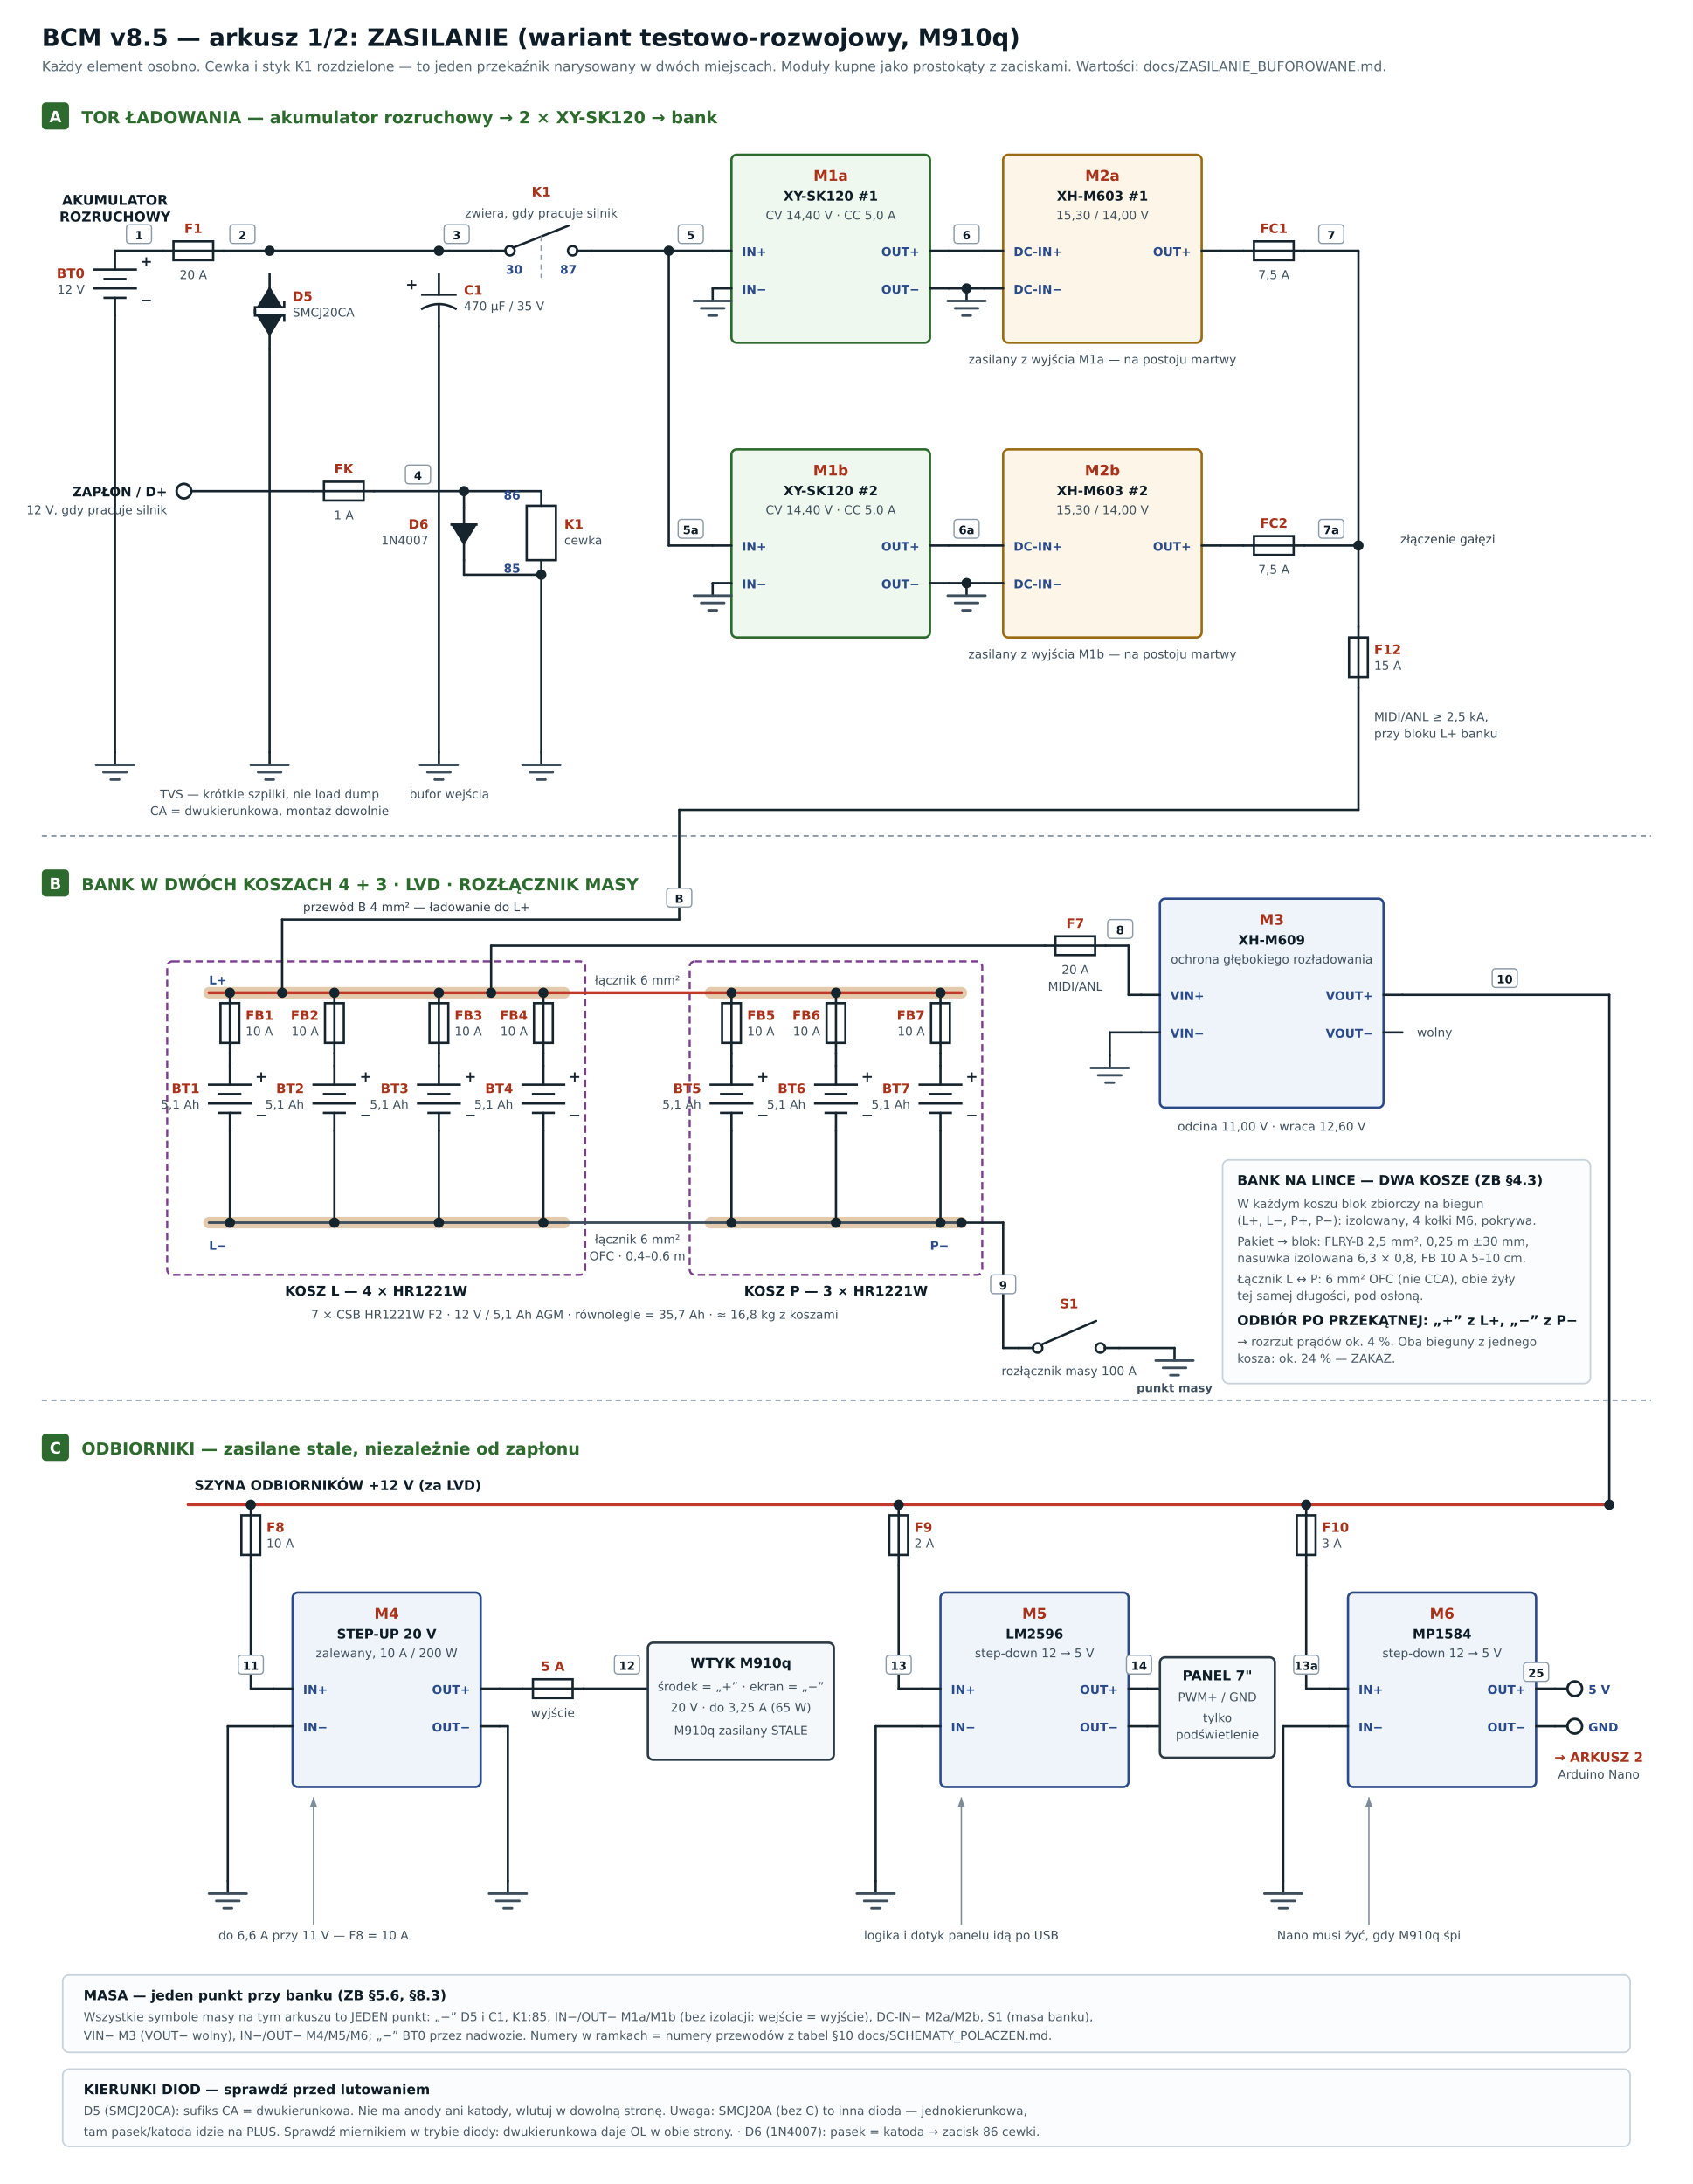
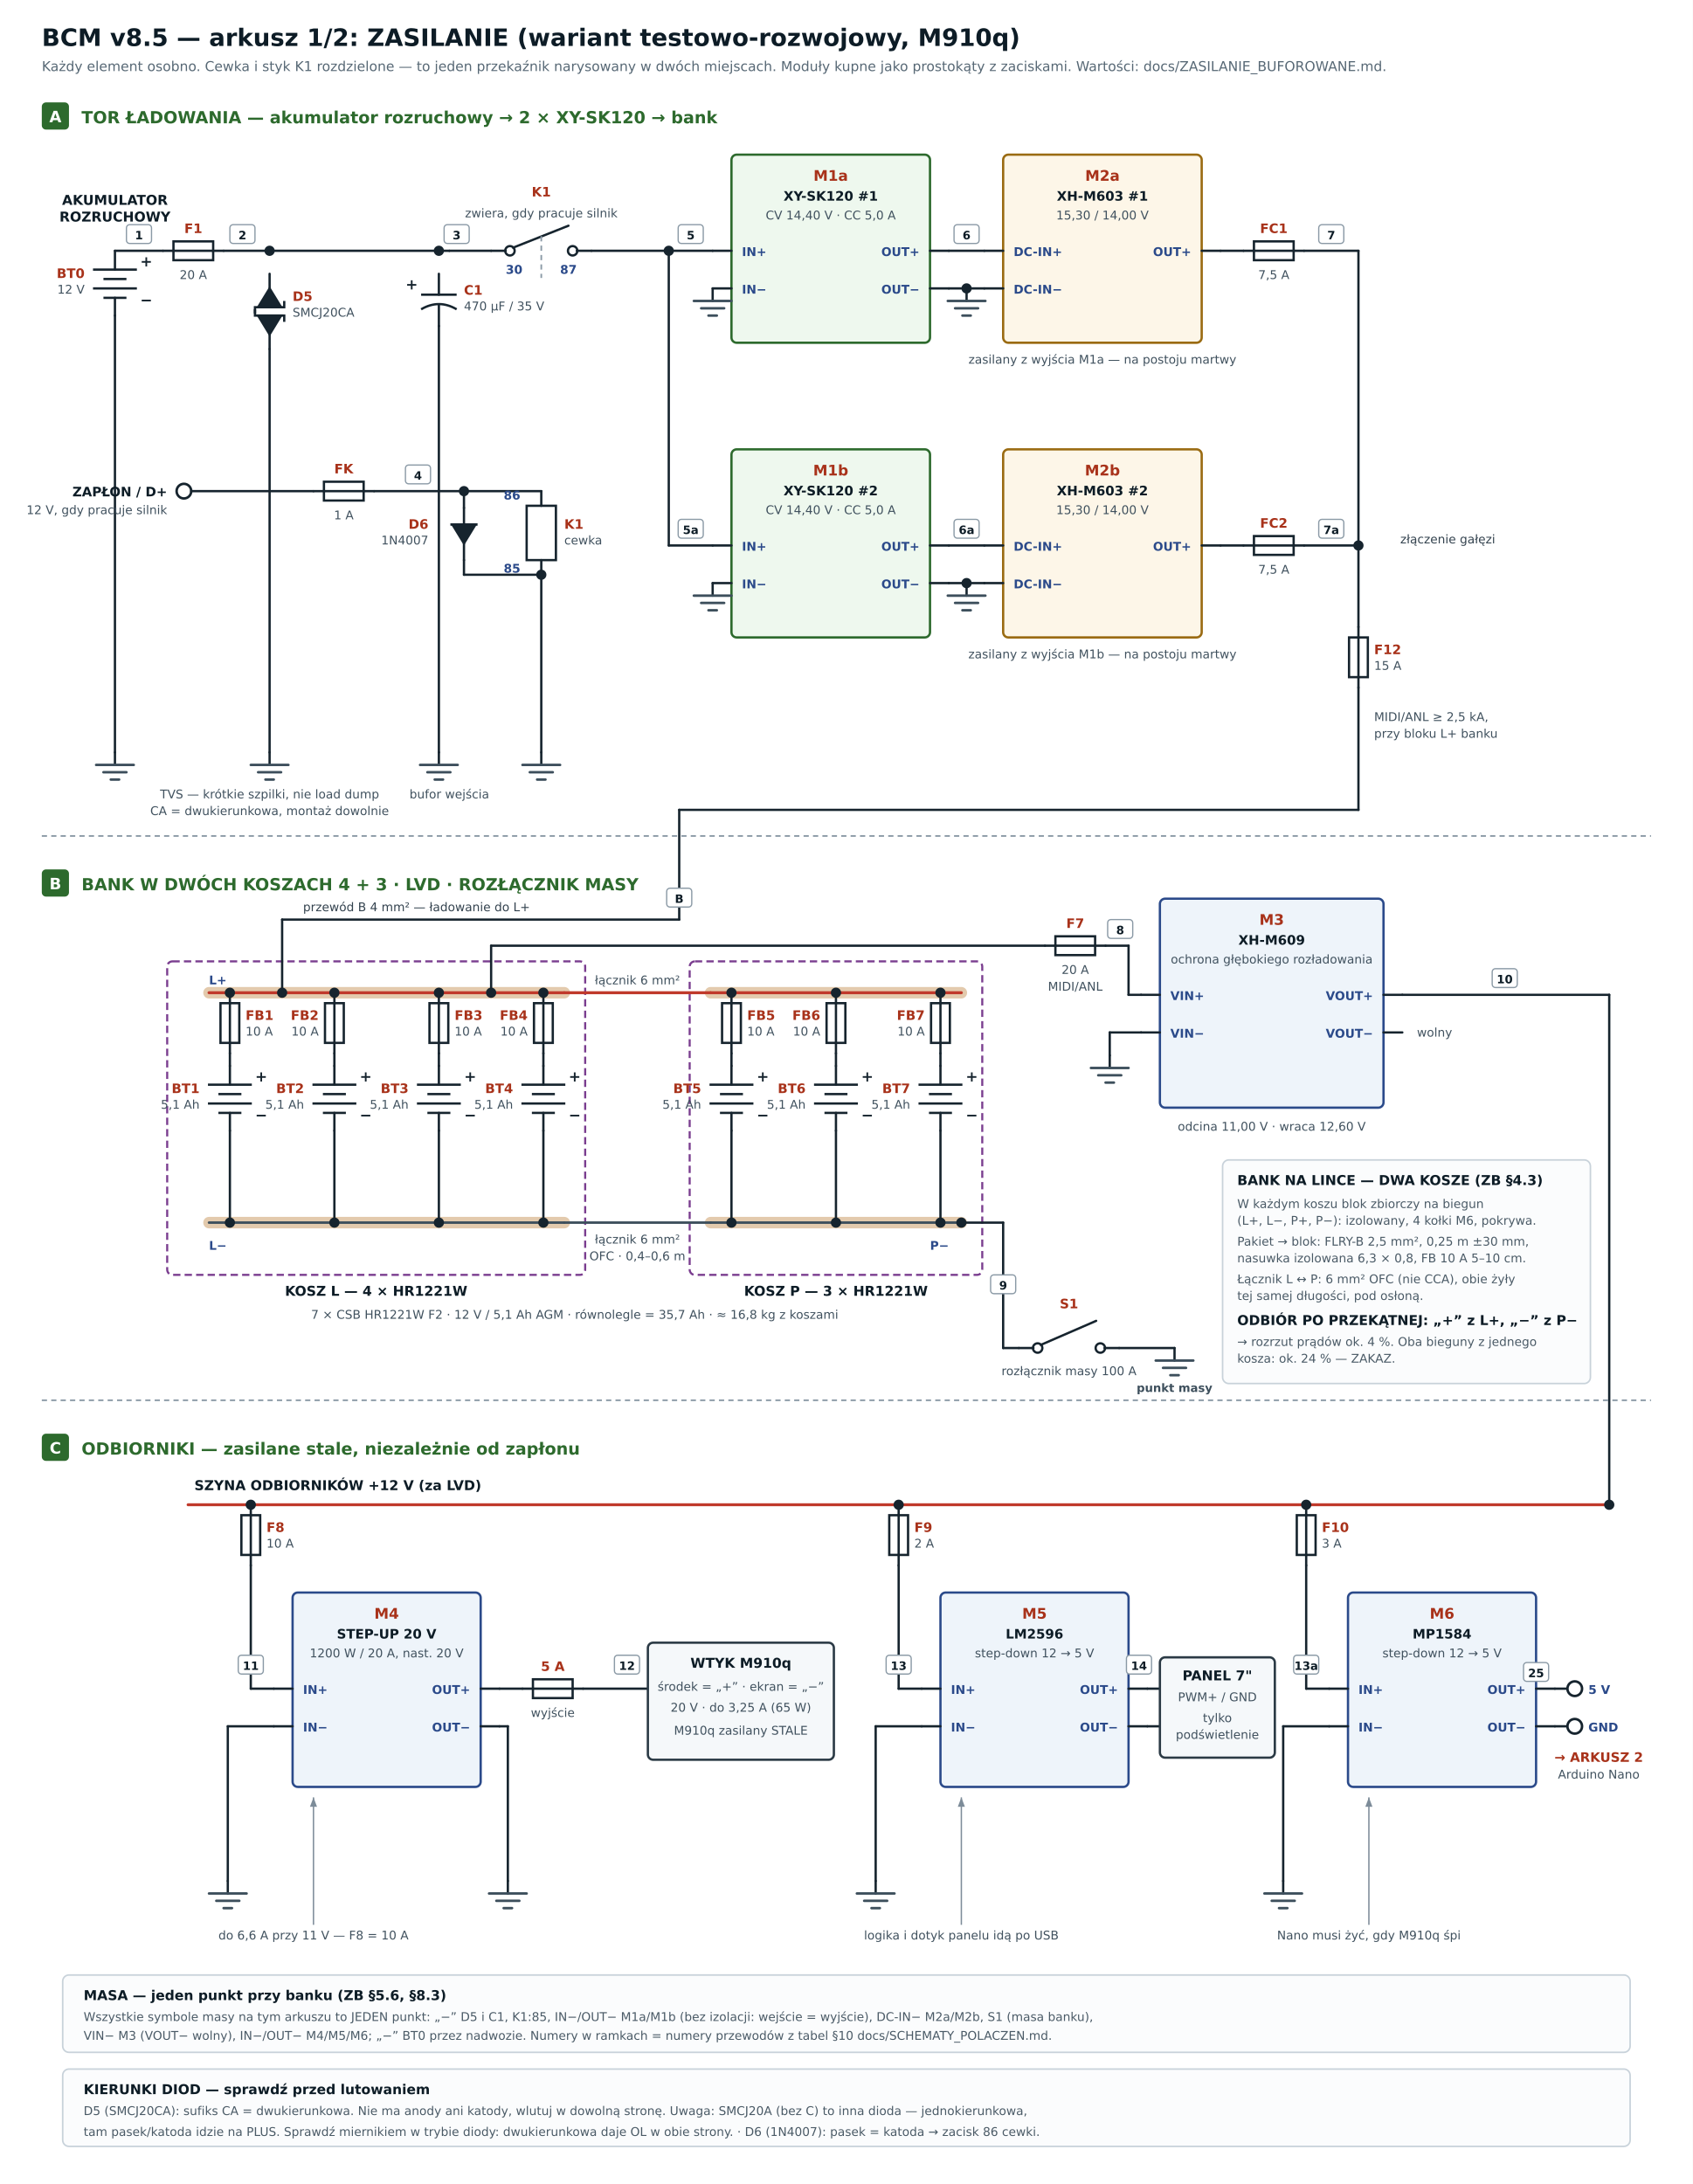
<svg xmlns="http://www.w3.org/2000/svg" width="1620" height="2090" viewBox="0 0 1620 2090" font-family="DejaVu Sans, Verdana, sans-serif">
  <style>
 .bg{fill:#ffffff}
 .w{stroke:#16242e;stroke-width:2.2;fill:none;stroke-linecap:round}
 .wp{stroke:#c0392b;stroke-width:2.8;fill:none;stroke-linecap:round}
 .wg{stroke:#3d4f5c;stroke-width:2.4;fill:none;stroke-linecap:round}
 .wo{stroke:#9a6b12;stroke-width:2.4;fill:none;stroke-linecap:round}
 .wd{stroke:#8b9aa6;stroke-width:1.6;fill:none;stroke-dasharray:5 4}
 .sym{stroke:#16242e;stroke-width:2.2;fill:none}
 .symf{stroke:#16242e;stroke-width:2.2;fill:#16242e}
 .blk{fill:#f5f8fa;stroke:#2b3a45;stroke-width:2.2;rx:5}
 .blkm{fill:#eef4fa;stroke:#2b4a8a;stroke-width:2.2;rx:5}
 .blkr{fill:#fdf6e8;stroke:#9a6b12;stroke-width:2.2;rx:5}
 .blkc{fill:#eef8ee;stroke:#2d6a2d;stroke-width:2.2;rx:5}
 .opto{fill:#fbf3fb;stroke:#7a3d8f;stroke-width:2.2;rx:5;stroke-dasharray:7 4}
 .dash{fill:none;stroke:#7a3d8f;stroke-width:2;rx:5;stroke-dasharray:7 4}
 .term{fill:#ffffff;stroke:#16242e;stroke-width:2.4}
 .note{fill:#fbfcfd;stroke:#c8d2da;stroke-width:1.5;rx:6}
 .sectb{fill:#2d6a2d;rx:4}
 .ttl{font-size:23px;font-weight:bold;fill:#0d1c26}
 .sub{font-size:13px;fill:#576875}
 .sec{font-size:16px;font-weight:bold;fill:#2d6a2d}
 .sn{font-size:15px;font-weight:bold;fill:#ffffff;text-anchor:middle}
 .r{font-size:12.5px;font-weight:bold;fill:#a8321a}
 .rc{font-size:12.5px;font-weight:bold;fill:#a8321a;text-anchor:middle}
 .re{font-size:12.5px;font-weight:bold;fill:#a8321a;text-anchor:end}
 .v{font-size:11.5px;fill:#40515e}
 .vc{font-size:11.5px;fill:#40515e;text-anchor:middle}
 .ve{font-size:11.5px;fill:#40515e;text-anchor:end}
 .vb{font-size:14px;font-weight:bold;fill:#16242e;text-anchor:middle}
 .lbl{font-size:11.5px;fill:#33424e}
 .lbb{font-size:13px;font-weight:bold;fill:#0d1c26;text-anchor:middle}
 .pin{font-size:11.5px;font-weight:bold;fill:#2b4a8a}
 .pine{font-size:11.5px;font-weight:bold;fill:#2b4a8a;text-anchor:end}
 .pinc{font-size:11.5px;font-weight:bold;fill:#2b4a8a;text-anchor:middle}
 .mref{font-size:14px;font-weight:bold;fill:#a8321a;text-anchor:middle}
 .mname{font-size:12.5px;font-weight:bold;fill:#0d1c26;text-anchor:middle}
 .te{font-size:12.5px;font-weight:bold;fill:#0d1c26;text-anchor:end}
 .gl{font-size:11px;font-weight:bold;fill:#3d4f5c;text-anchor:middle}
 .go{font-size:11px;font-weight:bold;fill:#9a6b12;text-anchor:middle}
 .nh{font-size:13px;font-weight:bold;fill:#0d1c26}
 .nt{font-size:11.5px;fill:#4a5a66}
 .wn{font-size:11px;font-weight:bold;fill:#0d1c26;text-anchor:middle}
 .wnb{fill:#ffffff;stroke:#8b9aa6;stroke-width:1.2;rx:3}
 .ldr{stroke:#7d8c99;stroke-width:1.3;fill:none}
 .ldrf{fill:#7d8c99;stroke:none}
 .bus{stroke:#c08a4a;stroke-width:11;fill:none;stroke-linecap:round;opacity:0.45}
 .cu{fill:#d9a066;stroke:#8a5a22;stroke-width:1.4}
 .cg{fill:#b9bec4;stroke:#4a545c;stroke-width:1.4}
 .pk{fill:#fffaf0;stroke:#6b4a12;stroke-width:1.6}
</style>
  <rect class="bg" x="0" y="0" width="1620" height="2090" />
  <text class="ttl" x="40" y="44">BCM v8.5 — arkusz 1/2: ZASILANIE (wariant testowo-rozwojowy, M910q)</text>
  <text class="sub" x="40" y="68">Każdy element osobno. Cewka i styk K1 rozdzielone — to jeden przekaźnik narysowany w dwóch miejscach. Moduły kupne jako prostokąty z zaciskami. Wartości: docs/ZASILANIE_BUFOROWANE.md.</text>
  <rect class="sectb" x="40" y="98" width="26" height="26" />
  <text class="sn" x="53" y="117">A</text>
  <text class="sec" x="78" y="118">TOR ŁADOWANIA — akumulator rozruchowy → 2 × XY-SK120 → bank</text>
  <text class="lbb" x="110" y="196">AKUMULATOR</text>
  <text class="lbb" x="110" y="212">ROZRUCHOWY</text>
  <line class="w" x1="110" y1="240" x2="110" y2="258" />
  <line class="sym" x1="89" y1="258" x2="131" y2="258" />
  <line class="sym" x1="99" y1="267" x2="121" y2="267" />
  <line class="sym" x1="89" y1="276" x2="131" y2="276" />
  <line class="sym" x1="99" y1="285" x2="121" y2="285" />
  <line class="w" x1="110" y1="285" x2="110" y2="302" />
  <text class="vb" x="140" y="255">+</text>
  <text class="vb" x="140" y="292">−</text>
  <text class="re" x="81" y="266">BT0</text>
  <text class="ve" x="81" y="281">12 V</text>
  <line class="w" x1="110" y1="302" x2="110" y2="720" />
  <line class="w" x1="110" y1="720" x2="110" y2="732" />
  <line class="wg" x1="92" y1="732" x2="128" y2="732" />
  <line class="wg" x1="99" y1="739" x2="121" y2="739" />
  <line class="wg" x1="106" y1="746" x2="114" y2="746" />
  <line class="w" x1="110" y1="240" x2="156" y2="240" />
  <rect class="wnb" x="121" y="215" width="24" height="18" />
  <text class="wn" x="133" y="229">1</text>
  <line class="w" x1="156" y1="240" x2="166" y2="240" />
  <rect class="sym" x="166" y="231" width="38" height="18" fill="#fff" />
  <line class="w" x1="166" y1="240" x2="204" y2="240" />
  <line class="w" x1="204" y1="240" x2="214" y2="240" />
  <text class="rc" x="185" y="223">F1</text>
  <text class="vc" x="185" y="267">20 A</text>
  <rect class="wnb" x="220" y="215" width="24" height="18" />
  <text class="wn" x="232" y="229">2</text>
  <line class="w" x1="214" y1="240" x2="430" y2="240" />
  <circle class="symf" cx="258" cy="240" r="3.8" />
  <circle class="symf" cx="420" cy="240" r="3.8" />
  <line class="w" x1="258" y1="262" x2="258" y2="276" />
  <polygon class="symf" points="247,294 269,294 258,276" />
  <path class="sym" d="M 244 300 L 244 294 L 272 294 L 272 288" />
  <polygon class="symf" points="247,302 269,302 258,320" />
  <path class="sym" d="M 244 296 L 244 302 L 272 302 L 272 308" />
  <line class="w" x1="258" y1="320" x2="258" y2="334" />
  <text class="r" x="280" y="288">D5</text>
  <text class="v" x="280" y="303">SMCJ20CA</text>
  <line class="w" x1="258" y1="334" x2="258" y2="720" />
  <line class="w" x1="258" y1="720" x2="258" y2="732" />
  <line class="wg" x1="240" y1="732" x2="276" y2="732" />
  <line class="wg" x1="247" y1="739" x2="269" y2="739" />
  <line class="wg" x1="254" y1="746" x2="262" y2="746" />
  <text class="vc" x="258" y="764">TVS — krótkie szpilki, nie load dump</text>
  <text class="vc" x="258" y="780">CA = dwukierunkowa, montaż dowolnie</text>
  <line class="w" x1="420" y1="262" x2="420" y2="282" />
  <line class="sym" x1="403" y1="282" x2="437" y2="282" />
  <path class="sym" d="M 403 296 Q 420 286 437 296" />
  <text class="vb" x="394" y="277">+</text>
  <line class="w" x1="420" y1="292" x2="420" y2="312" />
  <text class="r" x="444" y="282">C1</text>
  <text class="v" x="444" y="297">470 µF / 35 V</text>
  <line class="w" x1="420" y1="312" x2="420" y2="720" />
  <line class="w" x1="420" y1="720" x2="420" y2="732" />
  <line class="wg" x1="402" y1="732" x2="438" y2="732" />
  <line class="wg" x1="409" y1="739" x2="431" y2="739" />
  <line class="wg" x1="416" y1="746" x2="424" y2="746" />
  <text class="vc" x="430" y="764">bufor wejścia</text>
  <line class="w" x1="430" y1="240" x2="470" y2="240" />
  <rect class="wnb" x="425" y="215" width="24" height="18" />
  <text class="wn" x="437" y="229">3</text>
  <line class="w" x1="470" y1="240" x2="484" y2="240" />
  <circle class="sym" cx="488" cy="240" r="4.5" fill="#fff" />
  <line class="w" x1="491" y1="237" x2="544" y2="216" />
  <circle class="sym" cx="548" cy="240" r="4.5" fill="#fff" />
  <line class="w" x1="552" y1="240" x2="566" y2="240" />
  <line class="wd" x1="518" y1="226" x2="518" y2="266" />
  <text class="rc" x="518" y="188">K1</text>
  <text class="pin" x="484" y="262">30</text>
  <text class="pine" x="552" y="262">87</text>
  <text class="vc" x="518" y="208">zwiera, gdy pracuje silnik</text>
  <line class="w" x1="566" y1="240" x2="640" y2="240" />
  <circle class="symf" cx="640" cy="240" r="3.8" />
  <circle class="term" cx="176" cy="470" r="7" />
  <text class="te" x="160" y="475">ZAPŁON / D+</text>
  <text class="ve" x="160" y="492">12 V, gdy pracuje silnik</text>
  <line class="w" x1="183" y1="470" x2="300" y2="470" />
  <line class="w" x1="300" y1="470" x2="310" y2="470" />
  <rect class="sym" x="310" y="461" width="38" height="18" fill="#fff" />
  <line class="w" x1="310" y1="470" x2="348" y2="470" />
  <line class="w" x1="348" y1="470" x2="358" y2="470" />
  <text class="rc" x="329" y="453">FK</text>
  <text class="vc" x="329" y="497">1 A</text>
  <line class="w" x1="358" y1="470" x2="518" y2="470" />
  <rect class="wnb" x="388" y="445" width="24" height="18" />
  <text class="wn" x="400" y="459">4</text>
  <line class="w" x1="518" y1="470" x2="518" y2="484" />
  <rect class="sym" x="504" y="484" width="28" height="52" fill="#fff" />
  <line class="w" x1="518" y1="536" x2="518" y2="550" />
  <text class="r" x="540" y="506">K1</text>
  <text class="v" x="540" y="521">cewka</text>
  <text class="pine" x="498" y="478">86</text>
  <text class="pine" x="498" y="548">85</text>
  <line class="w" x1="518" y1="550" x2="518" y2="720" />
  <line class="w" x1="518" y1="720" x2="518" y2="732" />
  <line class="wg" x1="500" y1="732" x2="536" y2="732" />
  <line class="wg" x1="507" y1="739" x2="529" y2="739" />
  <line class="wg" x1="514" y1="746" x2="522" y2="746" />
  <circle class="symf" cx="444" cy="470" r="3.8" />
  <line class="w" x1="444" y1="470" x2="444" y2="486" />
  <line class="w" x1="444" y1="486" x2="444" y2="502" />
  <polygon class="symf" points="433,502 455,502 444,520" />
  <line class="sym" x1="431" y1="502" x2="457" y2="502" />
  <line class="w" x1="444" y1="502" x2="444" y2="536" />
  <text class="re" x="410" y="506">D6</text>
  <text class="ve" x="410" y="521">1N4007</text>
  <line class="w" x1="444" y1="536" x2="444" y2="550" />
  <line class="w" x1="444" y1="550" x2="518" y2="550" />
  <circle class="symf" cx="518" cy="550" r="3.8" />
  <rect class="blkc" x="700" y="148" width="190" height="180" />
  <text class="mref" x="795.0" y="173">M1a</text>
  <text class="mname" x="795.0" y="192">XY-SK120 #1</text>
  <text class="vc" x="795.0" y="210">CV 14,40 V · CC 5,0 A</text>
  <line class="w" x1="682" y1="240" x2="700" y2="240" />
  <text class="pin" x="710" y="245">IN+</text>
  <line class="w" x1="682" y1="276" x2="700" y2="276" />
  <text class="pin" x="710" y="281">IN−</text>
  <line class="w" x1="890" y1="240" x2="908" y2="240" />
  <text class="pine" x="880" y="245">OUT+</text>
  <line class="w" x1="890" y1="276" x2="908" y2="276" />
  <text class="pine" x="880" y="281">OUT−</text>
  <rect class="blkr" x="960" y="148" width="190" height="180" />
  <text class="mref" x="1055.0" y="173">M2a</text>
  <text class="mname" x="1055.0" y="192">XH-M603 #1</text>
  <text class="vc" x="1055.0" y="210">15,30 / 14,00 V</text>
  <line class="w" x1="942" y1="240" x2="960" y2="240" />
  <text class="pin" x="970" y="245">DC-IN+</text>
  <line class="w" x1="942" y1="276" x2="960" y2="276" />
  <text class="pin" x="970" y="281">DC-IN−</text>
  <line class="w" x1="1150" y1="240" x2="1168" y2="240" />
  <text class="pine" x="1140" y="245">OUT+</text>
  <line class="w" x1="640" y1="240" x2="682" y2="240" />
  <rect class="wnb" x="649" y="215" width="24" height="18" />
  <text class="wn" x="661" y="229">5</text>
  <line class="w" x1="682" y1="276" x2="682" y2="288" />
  <line class="wg" x1="664" y1="288" x2="700" y2="288" />
  <line class="wg" x1="671" y1="295" x2="693" y2="295" />
  <line class="wg" x1="678" y1="302" x2="686" y2="302" />
  <line class="w" x1="908" y1="240" x2="942" y2="240" />
  <rect class="wnb" x="913" y="215" width="24" height="18" />
  <text class="wn" x="925" y="229">6</text>
  <line class="w" x1="908" y1="276" x2="942" y2="276" />
  <circle class="symf" cx="925" cy="276" r="3.8" />
  <line class="w" x1="925" y1="276" x2="925" y2="288" />
  <line class="wg" x1="907" y1="288" x2="943" y2="288" />
  <line class="wg" x1="914" y1="295" x2="936" y2="295" />
  <line class="wg" x1="921" y1="302" x2="929" y2="302" />
  <line class="w" x1="1168" y1="240" x2="1190" y2="240" />
  <line class="w" x1="1190" y1="240" x2="1200" y2="240" />
  <rect class="sym" x="1200" y="231" width="38" height="18" fill="#fff" />
  <line class="w" x1="1200" y1="240" x2="1238" y2="240" />
  <line class="w" x1="1238" y1="240" x2="1248" y2="240" />
  <text class="rc" x="1219" y="223">FC1</text>
  <text class="vc" x="1219" y="267">7,5 A</text>
  <line class="w" x1="1248" y1="240" x2="1300" y2="240" />
  <rect class="wnb" x="1262" y="215" width="24" height="18" />
  <text class="wn" x="1274" y="229">7</text>
  <text class="vc" x="1055" y="348">zasilany z wyjścia M1a — na postoju martwy</text>
  <rect class="blkc" x="700" y="430" width="190" height="180" />
  <text class="mref" x="795.0" y="455">M1b</text>
  <text class="mname" x="795.0" y="474">XY-SK120 #2</text>
  <text class="vc" x="795.0" y="492">CV 14,40 V · CC 5,0 A</text>
  <line class="w" x1="682" y1="522" x2="700" y2="522" />
  <text class="pin" x="710" y="527">IN+</text>
  <line class="w" x1="682" y1="558" x2="700" y2="558" />
  <text class="pin" x="710" y="563">IN−</text>
  <line class="w" x1="890" y1="522" x2="908" y2="522" />
  <text class="pine" x="880" y="527">OUT+</text>
  <line class="w" x1="890" y1="558" x2="908" y2="558" />
  <text class="pine" x="880" y="563">OUT−</text>
  <rect class="blkr" x="960" y="430" width="190" height="180" />
  <text class="mref" x="1055.0" y="455">M2b</text>
  <text class="mname" x="1055.0" y="474">XH-M603 #2</text>
  <text class="vc" x="1055.0" y="492">15,30 / 14,00 V</text>
  <line class="w" x1="942" y1="522" x2="960" y2="522" />
  <text class="pin" x="970" y="527">DC-IN+</text>
  <line class="w" x1="942" y1="558" x2="960" y2="558" />
  <text class="pin" x="970" y="563">DC-IN−</text>
  <line class="w" x1="1150" y1="522" x2="1168" y2="522" />
  <text class="pine" x="1140" y="527">OUT+</text>
  <line class="w" x1="640" y1="240" x2="640" y2="522" />
  <line class="w" x1="640" y1="522" x2="682" y2="522" />
  <rect class="wnb" x="649" y="497" width="24" height="18" />
  <text class="wn" x="661" y="511">5a</text>
  <line class="w" x1="682" y1="558" x2="682" y2="570" />
  <line class="wg" x1="664" y1="570" x2="700" y2="570" />
  <line class="wg" x1="671" y1="577" x2="693" y2="577" />
  <line class="wg" x1="678" y1="584" x2="686" y2="584" />
  <line class="w" x1="908" y1="522" x2="942" y2="522" />
  <rect class="wnb" x="913" y="497" width="24" height="18" />
  <text class="wn" x="925" y="511">6a</text>
  <line class="w" x1="908" y1="558" x2="942" y2="558" />
  <circle class="symf" cx="925" cy="558" r="3.8" />
  <line class="w" x1="925" y1="558" x2="925" y2="570" />
  <line class="wg" x1="907" y1="570" x2="943" y2="570" />
  <line class="wg" x1="914" y1="577" x2="936" y2="577" />
  <line class="wg" x1="921" y1="584" x2="929" y2="584" />
  <line class="w" x1="1168" y1="522" x2="1190" y2="522" />
  <line class="w" x1="1190" y1="522" x2="1200" y2="522" />
  <rect class="sym" x="1200" y="513" width="38" height="18" fill="#fff" />
  <line class="w" x1="1200" y1="522" x2="1238" y2="522" />
  <line class="w" x1="1238" y1="522" x2="1248" y2="522" />
  <text class="rc" x="1219" y="505">FC2</text>
  <text class="vc" x="1219" y="549">7,5 A</text>
  <line class="w" x1="1248" y1="522" x2="1300" y2="522" />
  <rect class="wnb" x="1262" y="497" width="24" height="18" />
  <text class="wn" x="1274" y="511">7a</text>
  <text class="vc" x="1055" y="630">zasilany z wyjścia M1b — na postoju martwy</text>
  <circle class="symf" cx="1300" cy="522" r="3.8" />
  <line class="w" x1="1300" y1="240" x2="1300" y2="600" />
  <line class="w" x1="1300" y1="600" x2="1300" y2="610" />
  <rect class="sym" x="1291" y="610" width="18" height="38" fill="#fff" />
  <line class="w" x1="1300" y1="610" x2="1300" y2="648" />
  <line class="w" x1="1300" y1="648" x2="1300" y2="658" />
  <text class="r" x="1315" y="626">F12</text>
  <text class="v" x="1315" y="641">15 A</text>
  <text class="v" x="1315" y="690">MIDI/ANL ≥ 2,5 kA,</text>
  <text class="v" x="1315" y="706">przy bloku L+ banku</text>
  <line class="w" x1="1300" y1="658" x2="1300" y2="775" />
  <line class="w" x1="1300" y1="775" x2="650" y2="775" />
  <line class="w" x1="650" y1="775" x2="650" y2="880" />
  <text class="lbl" x="1340" y="520">złączenie gałęzi</text>
  <line class="wd" x1="40" y1="800" x2="1580" y2="800" />
  <rect class="sectb" x="40" y="832" width="26" height="26" />
  <text class="sn" x="53" y="851">B</text>
  <text class="sec" x="78" y="852">BANK W DWÓCH KOSZACH 4 + 3 · LVD · ROZŁĄCZNIK MASY</text>
  <rect class="dash" x="160" y="920" width="400" height="300" />
  <rect class="dash" x="660" y="920" width="280" height="300" />
  <text class="lbb" x="360" y="1240">KOSZ L — 4 × HR1221W</text>
  <text class="lbb" x="800" y="1240">KOSZ P — 3 × HR1221W</text>
  <line class="bus" x1="200" y1="950" x2="540" y2="950" />
  <line class="bus" x1="200" y1="1170" x2="540" y2="1170" />
  <line class="wp" x1="200" y1="950" x2="540" y2="950" />
  <line class="wg" x1="200" y1="1170" x2="540" y2="1170" />
  <line class="bus" x1="680" y1="950" x2="920" y2="950" />
  <line class="bus" x1="680" y1="1170" x2="920" y2="1170" />
  <line class="wp" x1="680" y1="950" x2="920" y2="950" />
  <line class="wg" x1="680" y1="1170" x2="920" y2="1170" />
  <line class="wp" x1="540" y1="950" x2="680" y2="950" />
  <line class="wg" x1="540" y1="1170" x2="680" y2="1170" />
  <text class="vc" x="610" y="942">łącznik 6 mm²</text>
  <text class="vc" x="610" y="1190">łącznik 6 mm²</text>
  <text class="pin" x="200" y="1196">L−</text>
  <text class="pin" x="890" y="1196">P−</text>
  <text class="vc" x="610" y="1206">OFC · 0,4–0,6 m</text>
  <circle class="symf" cx="220" cy="950" r="3.8" />
  <line class="w" x1="220" y1="950" x2="220" y2="960" />
  <rect class="sym" x="211" y="960" width="18" height="38" fill="#fff" />
  <line class="w" x1="220" y1="960" x2="220" y2="998" />
  <line class="w" x1="220" y1="998" x2="220" y2="1008" />
  <text class="r" x="235" y="976">FB1</text>
  <text class="v" x="235" y="991">10 A</text>
  <line class="w" x1="220" y1="1008" x2="220" y2="1020" />
  <line class="w" x1="220" y1="1020" x2="220" y2="1038" />
  <line class="sym" x1="199" y1="1038" x2="241" y2="1038" />
  <line class="sym" x1="209" y1="1047" x2="231" y2="1047" />
  <line class="sym" x1="199" y1="1056" x2="241" y2="1056" />
  <line class="sym" x1="209" y1="1065" x2="231" y2="1065" />
  <line class="w" x1="220" y1="1065" x2="220" y2="1082" />
  <text class="vb" x="250" y="1035">+</text>
  <text class="vb" x="250" y="1072">−</text>
  <text class="re" x="191" y="1046">BT1</text>
  <text class="ve" x="191" y="1061">5,1 Ah</text>
  <line class="w" x1="220" y1="1082" x2="220" y2="1170" />
  <circle class="symf" cx="220" cy="1170" r="3.8" />
  <circle class="symf" cx="320" cy="950" r="3.8" />
  <line class="w" x1="320" y1="950" x2="320" y2="960" />
  <rect class="sym" x="311" y="960" width="18" height="38" fill="#fff" />
  <line class="w" x1="320" y1="960" x2="320" y2="998" />
  <line class="w" x1="320" y1="998" x2="320" y2="1008" />
  <text class="re" x="305" y="976">FB2</text>
  <text class="ve" x="305" y="991">10 A</text>
  <line class="w" x1="320" y1="1008" x2="320" y2="1020" />
  <line class="w" x1="320" y1="1020" x2="320" y2="1038" />
  <line class="sym" x1="299" y1="1038" x2="341" y2="1038" />
  <line class="sym" x1="309" y1="1047" x2="331" y2="1047" />
  <line class="sym" x1="299" y1="1056" x2="341" y2="1056" />
  <line class="sym" x1="309" y1="1065" x2="331" y2="1065" />
  <line class="w" x1="320" y1="1065" x2="320" y2="1082" />
  <text class="vb" x="350" y="1035">+</text>
  <text class="vb" x="350" y="1072">−</text>
  <text class="re" x="291" y="1046">BT2</text>
  <text class="ve" x="291" y="1061">5,1 Ah</text>
  <line class="w" x1="320" y1="1082" x2="320" y2="1170" />
  <circle class="symf" cx="320" cy="1170" r="3.8" />
  <circle class="symf" cx="420" cy="950" r="3.8" />
  <line class="w" x1="420" y1="950" x2="420" y2="960" />
  <rect class="sym" x="411" y="960" width="18" height="38" fill="#fff" />
  <line class="w" x1="420" y1="960" x2="420" y2="998" />
  <line class="w" x1="420" y1="998" x2="420" y2="1008" />
  <text class="r" x="435" y="976">FB3</text>
  <text class="v" x="435" y="991">10 A</text>
  <line class="w" x1="420" y1="1008" x2="420" y2="1020" />
  <line class="w" x1="420" y1="1020" x2="420" y2="1038" />
  <line class="sym" x1="399" y1="1038" x2="441" y2="1038" />
  <line class="sym" x1="409" y1="1047" x2="431" y2="1047" />
  <line class="sym" x1="399" y1="1056" x2="441" y2="1056" />
  <line class="sym" x1="409" y1="1065" x2="431" y2="1065" />
  <line class="w" x1="420" y1="1065" x2="420" y2="1082" />
  <text class="vb" x="450" y="1035">+</text>
  <text class="vb" x="450" y="1072">−</text>
  <text class="re" x="391" y="1046">BT3</text>
  <text class="ve" x="391" y="1061">5,1 Ah</text>
  <line class="w" x1="420" y1="1082" x2="420" y2="1170" />
  <circle class="symf" cx="420" cy="1170" r="3.8" />
  <circle class="symf" cx="520" cy="950" r="3.8" />
  <line class="w" x1="520" y1="950" x2="520" y2="960" />
  <rect class="sym" x="511" y="960" width="18" height="38" fill="#fff" />
  <line class="w" x1="520" y1="960" x2="520" y2="998" />
  <line class="w" x1="520" y1="998" x2="520" y2="1008" />
  <text class="re" x="505" y="976">FB4</text>
  <text class="ve" x="505" y="991">10 A</text>
  <line class="w" x1="520" y1="1008" x2="520" y2="1020" />
  <line class="w" x1="520" y1="1020" x2="520" y2="1038" />
  <line class="sym" x1="499" y1="1038" x2="541" y2="1038" />
  <line class="sym" x1="509" y1="1047" x2="531" y2="1047" />
  <line class="sym" x1="499" y1="1056" x2="541" y2="1056" />
  <line class="sym" x1="509" y1="1065" x2="531" y2="1065" />
  <line class="w" x1="520" y1="1065" x2="520" y2="1082" />
  <text class="vb" x="550" y="1035">+</text>
  <text class="vb" x="550" y="1072">−</text>
  <text class="re" x="491" y="1046">BT4</text>
  <text class="ve" x="491" y="1061">5,1 Ah</text>
  <line class="w" x1="520" y1="1082" x2="520" y2="1170" />
  <circle class="symf" cx="520" cy="1170" r="3.8" />
  <circle class="symf" cx="700" cy="950" r="3.8" />
  <line class="w" x1="700" y1="950" x2="700" y2="960" />
  <rect class="sym" x="691" y="960" width="18" height="38" fill="#fff" />
  <line class="w" x1="700" y1="960" x2="700" y2="998" />
  <line class="w" x1="700" y1="998" x2="700" y2="1008" />
  <text class="r" x="715" y="976">FB5</text>
  <text class="v" x="715" y="991">10 A</text>
  <line class="w" x1="700" y1="1008" x2="700" y2="1020" />
  <line class="w" x1="700" y1="1020" x2="700" y2="1038" />
  <line class="sym" x1="679" y1="1038" x2="721" y2="1038" />
  <line class="sym" x1="689" y1="1047" x2="711" y2="1047" />
  <line class="sym" x1="679" y1="1056" x2="721" y2="1056" />
  <line class="sym" x1="689" y1="1065" x2="711" y2="1065" />
  <line class="w" x1="700" y1="1065" x2="700" y2="1082" />
  <text class="vb" x="730" y="1035">+</text>
  <text class="vb" x="730" y="1072">−</text>
  <text class="re" x="671" y="1046">BT5</text>
  <text class="ve" x="671" y="1061">5,1 Ah</text>
  <line class="w" x1="700" y1="1082" x2="700" y2="1170" />
  <circle class="symf" cx="700" cy="1170" r="3.8" />
  <circle class="symf" cx="800" cy="950" r="3.8" />
  <line class="w" x1="800" y1="950" x2="800" y2="960" />
  <rect class="sym" x="791" y="960" width="18" height="38" fill="#fff" />
  <line class="w" x1="800" y1="960" x2="800" y2="998" />
  <line class="w" x1="800" y1="998" x2="800" y2="1008" />
  <text class="re" x="785" y="976">FB6</text>
  <text class="ve" x="785" y="991">10 A</text>
  <line class="w" x1="800" y1="1008" x2="800" y2="1020" />
  <line class="w" x1="800" y1="1020" x2="800" y2="1038" />
  <line class="sym" x1="779" y1="1038" x2="821" y2="1038" />
  <line class="sym" x1="789" y1="1047" x2="811" y2="1047" />
  <line class="sym" x1="779" y1="1056" x2="821" y2="1056" />
  <line class="sym" x1="789" y1="1065" x2="811" y2="1065" />
  <line class="w" x1="800" y1="1065" x2="800" y2="1082" />
  <text class="vb" x="830" y="1035">+</text>
  <text class="vb" x="830" y="1072">−</text>
  <text class="re" x="771" y="1046">BT6</text>
  <text class="ve" x="771" y="1061">5,1 Ah</text>
  <line class="w" x1="800" y1="1082" x2="800" y2="1170" />
  <circle class="symf" cx="800" cy="1170" r="3.8" />
  <circle class="symf" cx="900" cy="950" r="3.8" />
  <line class="w" x1="900" y1="950" x2="900" y2="960" />
  <rect class="sym" x="891" y="960" width="18" height="38" fill="#fff" />
  <line class="w" x1="900" y1="960" x2="900" y2="998" />
  <line class="w" x1="900" y1="998" x2="900" y2="1008" />
  <text class="re" x="885" y="976">FB7</text>
  <text class="ve" x="885" y="991">10 A</text>
  <line class="w" x1="900" y1="1008" x2="900" y2="1020" />
  <line class="w" x1="900" y1="1020" x2="900" y2="1038" />
  <line class="sym" x1="879" y1="1038" x2="921" y2="1038" />
  <line class="sym" x1="889" y1="1047" x2="911" y2="1047" />
  <line class="sym" x1="879" y1="1056" x2="921" y2="1056" />
  <line class="sym" x1="889" y1="1065" x2="911" y2="1065" />
  <line class="w" x1="900" y1="1065" x2="900" y2="1082" />
  <text class="vb" x="930" y="1035">+</text>
  <text class="vb" x="930" y="1072">−</text>
  <text class="re" x="871" y="1046">BT7</text>
  <text class="ve" x="871" y="1061">5,1 Ah</text>
  <line class="w" x1="900" y1="1082" x2="900" y2="1170" />
  <circle class="symf" cx="900" cy="1170" r="3.8" />
  <text class="vc" x="550" y="1262">7 × CSB HR1221W F2 · 12 V / 5,1 Ah AGM · równolegle = 35,7 Ah · ≈ 16,8 kg z koszami</text>
  <line class="w" x1="650" y1="880" x2="270" y2="880" />
  <line class="w" x1="270" y1="880" x2="270" y2="950" />
  <circle class="symf" cx="270" cy="950" r="3.8" />
  <rect class="wnb" x="638" y="850" width="24" height="18" />
  <text class="wn" x="650" y="864">B</text>
  <text class="lbl" x="290" y="872">przewód B 4 mm² — ładowanie do L+</text>
  <text class="pin" x="200" y="942">L+</text>
  <line class="w" x1="470" y1="950" x2="470" y2="905" />
  <line class="w" x1="470" y1="905" x2="1000" y2="905" />
  <circle class="symf" cx="470" cy="950" r="3.8" />
  <line class="w" x1="1000" y1="905" x2="1010" y2="905" />
  <rect class="sym" x="1010" y="896" width="38" height="18" fill="#fff" />
  <line class="w" x1="1010" y1="905" x2="1048" y2="905" />
  <line class="w" x1="1048" y1="905" x2="1058" y2="905" />
  <text class="rc" x="1029" y="888">F7</text>
  <text class="vc" x="1029" y="932">20 A</text>
  <rect class="wnb" x="1060" y="880" width="24" height="18" />
  <text class="wn" x="1072" y="894">8</text>
  <text class="vc" x="1029" y="948">MIDI/ANL</text>
  <rect class="blkm" x="1110" y="860" width="214" height="200" />
  <text class="mref" x="1217.0" y="885">M3</text>
  <text class="mname" x="1217.0" y="904">XH-M609</text>
  <text class="vc" x="1217.0" y="922">ochrona głębokiego rozładowania</text>
  <line class="w" x1="1092" y1="952" x2="1110" y2="952" />
  <text class="pin" x="1120" y="957">VIN+</text>
  <line class="w" x1="1092" y1="988" x2="1110" y2="988" />
  <text class="pin" x="1120" y="993">VIN−</text>
  <line class="w" x1="1324" y1="952" x2="1342" y2="952" />
  <text class="pine" x="1314" y="957">VOUT+</text>
  <line class="w" x1="1324" y1="988" x2="1342" y2="988" />
  <text class="pine" x="1314" y="993">VOUT−</text>
  <text class="vc" x="1217" y="1082">odcina 11,00 V · wraca 12,60 V</text>
  <line class="w" x1="1058" y1="905" x2="1080" y2="905" />
  <line class="w" x1="1080" y1="905" x2="1080" y2="952" />
  <line class="w" x1="1080" y1="952" x2="1092" y2="952" />
  <line class="w" x1="1092" y1="988" x2="1062" y2="988" />
  <line class="w" x1="1062" y1="988" x2="1062" y2="1010" />
  <line class="w" x1="1062" y1="1010" x2="1062" y2="1022" />
  <line class="wg" x1="1044" y1="1022" x2="1080" y2="1022" />
  <line class="wg" x1="1051" y1="1029" x2="1073" y2="1029" />
  <line class="wg" x1="1058" y1="1036" x2="1066" y2="1036" />
  <text class="v" x="1356" y="992">wolny</text>
  <line class="w" x1="1342" y1="952" x2="1540" y2="952" />
  <rect class="wnb" x="1428" y="927" width="24" height="18" />
  <text class="wn" x="1440" y="941">10</text>
  <line class="w" x1="1540" y1="952" x2="1540" y2="1440" />
  <line class="w" x1="920" y1="1170" x2="960" y2="1170" />
  <line class="w" x1="960" y1="1170" x2="960" y2="1290" />
  <line class="w" x1="960" y1="1290" x2="975" y2="1290" />
  <circle class="symf" cx="920" cy="1170" r="3.8" />
  <rect class="wnb" x="948" y="1220" width="24" height="18" />
  <text class="wn" x="960" y="1234">9</text>
  <line class="w" x1="975" y1="1290" x2="989" y2="1290" />
  <circle class="sym" cx="993" cy="1290" r="4.5" fill="#fff" />
  <line class="w" x1="996" y1="1287" x2="1049" y2="1264" />
  <circle class="sym" cx="1053" cy="1290" r="4.5" fill="#fff" />
  <line class="w" x1="1057" y1="1290" x2="1071" y2="1290" />
  <text class="rc" x="1023" y="1252">S1</text>
  <text class="vc" x="1023" y="1316">rozłącznik masy 100 A</text>
  <line class="w" x1="1071" y1="1290" x2="1124" y2="1290" />
  <line class="w" x1="1124" y1="1290" x2="1124" y2="1302" />
  <line class="wg" x1="1106" y1="1302" x2="1142" y2="1302" />
  <line class="wg" x1="1113" y1="1309" x2="1135" y2="1309" />
  <line class="wg" x1="1120" y1="1316" x2="1128" y2="1316" />
  <text class="gl" x="1124" y="1332">punkt masy</text>
  <rect class="note" x="1170" y="1110" width="352" height="214" />
  <text class="nh" x="1184" y="1134">BANK NA LINCE — DWA KOSZE (ZB §4.3)</text>
  <text class="nt" x="1184" y="1156">W każdym koszu blok zbiorczy na biegun</text>
  <text class="nt" x="1184" y="1172">(L+, L−, P+, P−): izolowany, 4 kołki M6, pokrywa.</text>
  <text class="nt" x="1184" y="1192">Pakiet → blok: FLRY-B 2,5 mm², 0,25 m ±30 mm,</text>
  <text class="nt" x="1184" y="1208">nasuwka izolowana 6,3 × 0,8, FB 10 A 5–10 cm.</text>
  <text class="nt" x="1184" y="1228">Łącznik L ↔ P: 6 mm² OFC (nie CCA), obie żyły</text>
  <text class="nt" x="1184" y="1244">tej samej długości, pod osłoną.</text>
  <text class="nh" x="1184" y="1268">ODBIÓR PO PRZEKĄTNEJ: „+” z L+, „−” z P−</text>
  <text class="nt" x="1184" y="1288">→ rozrzut prądów ok. 4 %. Oba bieguny z jednego</text>
  <text class="nt" x="1184" y="1304">kosza: ok. 24 % — ZAKAZ.</text>
  <line class="wd" x1="40" y1="1340" x2="1580" y2="1340" />
  <rect class="sectb" x="40" y="1372" width="26" height="26" />
  <text class="sn" x="53" y="1391">C</text>
  <text class="sec" x="78" y="1392">ODBIORNIKI — zasilane stale, niezależnie od zapłonu</text>
  <line class="wp" x1="180" y1="1440" x2="1540" y2="1440" />
  <circle class="symf" cx="1540" cy="1440" r="3.8" />
  <text class="nh" x="186" y="1426">SZYNA ODBIORNIKÓW +12 V (za LVD)</text>
  <circle class="symf" cx="240" cy="1440" r="3.8" />
  <line class="w" x1="240" y1="1440" x2="240" y2="1450" />
  <rect class="sym" x="231" y="1450" width="18" height="38" fill="#fff" />
  <line class="w" x1="240" y1="1450" x2="240" y2="1488" />
  <line class="w" x1="240" y1="1488" x2="240" y2="1498" />
  <text class="r" x="255" y="1466">F8</text>
  <text class="v" x="255" y="1481">10 A</text>
  <rect class="blkm" x="280" y="1524" width="180" height="186" />
  <text class="mref" x="370.0" y="1549">M4</text>
  <text class="mname" x="370.0" y="1568">STEP-UP 20 V</text>
-   <text class="vc" x="370.0" y="1586">zalewany, 10 A / 200 W</text>
+   <text class="vc" x="370.0" y="1586">1200 W / 20 A, nast. 20 V</text>
  <line class="w" x1="262" y1="1616" x2="280" y2="1616" />
  <text class="pin" x="290" y="1621">IN+</text>
  <line class="w" x1="262" y1="1652" x2="280" y2="1652" />
  <text class="pin" x="290" y="1657">IN−</text>
  <line class="w" x1="460" y1="1616" x2="478" y2="1616" />
  <text class="pine" x="450" y="1621">OUT+</text>
  <line class="w" x1="460" y1="1652" x2="478" y2="1652" />
  <text class="pine" x="450" y="1657">OUT−</text>
  <line class="w" x1="240" y1="1498" x2="240" y2="1616" />
  <line class="w" x1="240" y1="1616" x2="262" y2="1616" />
  <rect class="wnb" x="228" y="1584" width="24" height="18" />
  <text class="wn" x="240" y="1598">11</text>
  <line class="w" x1="262" y1="1652" x2="218" y2="1652" />
  <line class="w" x1="218" y1="1652" x2="218" y2="1800" />
  <line class="w" x1="218" y1="1800" x2="218" y2="1812" />
  <line class="wg" x1="200" y1="1812" x2="236" y2="1812" />
  <line class="wg" x1="207" y1="1819" x2="229" y2="1819" />
  <line class="wg" x1="214" y1="1826" x2="222" y2="1826" />
  <circle class="symf" cx="860" cy="1440" r="3.8" />
  <line class="w" x1="860" y1="1440" x2="860" y2="1450" />
  <rect class="sym" x="851" y="1450" width="18" height="38" fill="#fff" />
  <line class="w" x1="860" y1="1450" x2="860" y2="1488" />
  <line class="w" x1="860" y1="1488" x2="860" y2="1498" />
  <text class="r" x="875" y="1466">F9</text>
  <text class="v" x="875" y="1481">2 A</text>
  <rect class="blkm" x="900" y="1524" width="180" height="186" />
  <text class="mref" x="990.0" y="1549">M5</text>
  <text class="mname" x="990.0" y="1568">LM2596</text>
  <text class="vc" x="990.0" y="1586">step-down 12 → 5 V</text>
  <line class="w" x1="882" y1="1616" x2="900" y2="1616" />
  <text class="pin" x="910" y="1621">IN+</text>
  <line class="w" x1="882" y1="1652" x2="900" y2="1652" />
  <text class="pin" x="910" y="1657">IN−</text>
  <line class="w" x1="1080" y1="1616" x2="1098" y2="1616" />
  <text class="pine" x="1070" y="1621">OUT+</text>
  <line class="w" x1="1080" y1="1652" x2="1098" y2="1652" />
  <text class="pine" x="1070" y="1657">OUT−</text>
  <line class="w" x1="860" y1="1498" x2="860" y2="1616" />
  <line class="w" x1="860" y1="1616" x2="882" y2="1616" />
  <rect class="wnb" x="848" y="1584" width="24" height="18" />
  <text class="wn" x="860" y="1598">13</text>
  <line class="w" x1="882" y1="1652" x2="838" y2="1652" />
  <line class="w" x1="838" y1="1652" x2="838" y2="1800" />
  <line class="w" x1="838" y1="1800" x2="838" y2="1812" />
  <line class="wg" x1="820" y1="1812" x2="856" y2="1812" />
  <line class="wg" x1="827" y1="1819" x2="849" y2="1819" />
  <line class="wg" x1="834" y1="1826" x2="842" y2="1826" />
  <circle class="symf" cx="1250" cy="1440" r="3.8" />
  <line class="w" x1="1250" y1="1440" x2="1250" y2="1450" />
  <rect class="sym" x="1241" y="1450" width="18" height="38" fill="#fff" />
  <line class="w" x1="1250" y1="1450" x2="1250" y2="1488" />
  <line class="w" x1="1250" y1="1488" x2="1250" y2="1498" />
  <text class="r" x="1265" y="1466">F10</text>
  <text class="v" x="1265" y="1481">3 A</text>
  <rect class="blkm" x="1290" y="1524" width="180" height="186" />
  <text class="mref" x="1380.0" y="1549">M6</text>
  <text class="mname" x="1380.0" y="1568">MP1584</text>
  <text class="vc" x="1380.0" y="1586">step-down 12 → 5 V</text>
  <line class="w" x1="1272" y1="1616" x2="1290" y2="1616" />
  <text class="pin" x="1300" y="1621">IN+</text>
  <line class="w" x1="1272" y1="1652" x2="1290" y2="1652" />
  <text class="pin" x="1300" y="1657">IN−</text>
  <line class="w" x1="1470" y1="1616" x2="1488" y2="1616" />
  <text class="pine" x="1460" y="1621">OUT+</text>
  <line class="w" x1="1470" y1="1652" x2="1488" y2="1652" />
  <text class="pine" x="1460" y="1657">OUT−</text>
  <line class="w" x1="1250" y1="1498" x2="1250" y2="1616" />
  <line class="w" x1="1250" y1="1616" x2="1272" y2="1616" />
  <rect class="wnb" x="1238" y="1584" width="24" height="18" />
  <text class="wn" x="1250" y="1598">13a</text>
  <line class="w" x1="1272" y1="1652" x2="1228" y2="1652" />
  <line class="w" x1="1228" y1="1652" x2="1228" y2="1800" />
  <line class="w" x1="1228" y1="1800" x2="1228" y2="1812" />
  <line class="wg" x1="1210" y1="1812" x2="1246" y2="1812" />
  <line class="wg" x1="1217" y1="1819" x2="1239" y2="1819" />
  <line class="wg" x1="1224" y1="1826" x2="1232" y2="1826" />
  <line class="w" x1="478" y1="1616" x2="500" y2="1616" />
  <line class="w" x1="500" y1="1616" x2="510" y2="1616" />
  <rect class="sym" x="510" y="1607" width="38" height="18" fill="#fff" />
  <line class="w" x1="510" y1="1616" x2="548" y2="1616" />
  <line class="w" x1="548" y1="1616" x2="558" y2="1616" />
  <text class="rc" x="529" y="1599">5 A</text>
  <text class="vc" x="529" y="1643">wyjście</text>
  <line class="w" x1="558" y1="1616" x2="620" y2="1616" />
  <line class="w" x1="478" y1="1652" x2="486" y2="1652" />
  <line class="w" x1="486" y1="1652" x2="486" y2="1800" />
  <line class="w" x1="486" y1="1800" x2="486" y2="1812" />
  <line class="wg" x1="468" y1="1812" x2="504" y2="1812" />
  <line class="wg" x1="475" y1="1819" x2="497" y2="1819" />
  <line class="wg" x1="482" y1="1826" x2="490" y2="1826" />
  <rect class="blk" x="620" y="1572" width="178" height="112" />
  <text class="lbb" x="709" y="1596">WTYK M910q</text>
  <text class="vc" x="709" y="1618">środek = „+”  ·  ekran = „−”</text>
  <text class="vc" x="709" y="1638">20 V · do 3,25 A (65 W)</text>
  <text class="vc" x="709" y="1660">M910q zasilany STALE</text>
  <rect class="wnb" x="588" y="1584" width="24" height="18" />
  <text class="wn" x="600" y="1598">12</text>
  <line class="w" x1="1098" y1="1616" x2="1110" y2="1616" />
  <line class="w" x1="1098" y1="1652" x2="1110" y2="1652" />
  <rect class="blk" x="1110" y="1586" width="110" height="96" />
  <text class="lbb" x="1165" y="1608">PANEL 7"</text>
  <text class="vc" x="1165" y="1628">PWM+ / GND</text>
  <text class="vc" x="1165" y="1648">tylko</text>
  <text class="vc" x="1165" y="1664">podświetlenie</text>
  <rect class="wnb" x="1078" y="1584" width="24" height="18" />
  <text class="wn" x="1090" y="1598">14</text>
  <line class="w" x1="1488" y1="1616" x2="1500" y2="1616" />
  <line class="w" x1="1488" y1="1652" x2="1500" y2="1652" />
  <circle class="term" cx="1507" cy="1616" r="7" />
  <text class="te" x="1491" y="1621" />
  <circle class="term" cx="1507" cy="1652" r="7" />
  <text class="te" x="1491" y="1657" />
  <text class="pin" x="1520" y="1621">5 V</text>
  <text class="pin" x="1520" y="1657">GND</text>
  <rect class="wnb" x="1458" y="1591" width="24" height="18" />
  <text class="wn" x="1470" y="1605">25</text>
  <text class="rc" x="1530" y="1686">→ ARKUSZ 2</text>
  <text class="vc" x="1530" y="1702">Arduino Nano</text>
  <text class="vc" x="300" y="1856">do 6,6 A przy 11 V — F8 = 10 A</text>
  <line class="ldr" x1="300" y1="1842" x2="300" y2="1720" />
  <polygon class="ldrf" points="300,1720 303.4,1729.0 296.6,1729.0" />
  <text class="vc" x="920" y="1856">logika i dotyk panelu idą po USB</text>
  <line class="ldr" x1="920" y1="1842" x2="920" y2="1720" />
  <polygon class="ldrf" points="920,1720 923.4,1729.0 916.6,1729.0" />
  <text class="vc" x="1310" y="1856">Nano musi żyć, gdy M910q śpi</text>
  <line class="ldr" x1="1310" y1="1842" x2="1310" y2="1720" />
  <polygon class="ldrf" points="1310,1720 1313.4,1729.0 1306.6,1729.0" />
  <rect class="note" x="60" y="1890" width="1500" height="74" />
  <text class="nh" x="80" y="1914">MASA — jeden punkt przy banku (ZB §5.6, §8.3)</text>
  <text class="nt" x="80" y="1934">Wszystkie symbole masy na tym arkuszu to JEDEN punkt: „−” D5 i C1, K1:85, IN−/OUT− M1a/M1b (bez izolacji: wejście = wyjście), DC-IN− M2a/M2b, S1 (masa banku),</text>
  <text class="nt" x="80" y="1952">VIN− M3 (VOUT− wolny), IN−/OUT− M4/M5/M6; „−” BT0 przez nadwozie. Numery w ramkach = numery przewodów z tabel §10 docs/SCHEMATY_POLACZEN.md.</text>
  <rect class="note" x="60" y="1980" width="1500" height="74" />
  <text class="nh" x="80" y="2004">KIERUNKI DIOD — sprawdź przed lutowaniem</text>
  <text class="nt" x="80" y="2024">D5 (SMCJ20CA): sufiks CA = dwukierunkowa. Nie ma anody ani katody, wlutuj w dowolną stronę. Uwaga: SMCJ20A (bez C) to inna dioda — jednokierunkowa,</text>
  <text class="nt" x="80" y="2044">tam pasek/katoda idzie na PLUS. Sprawdź miernikiem w trybie diody: dwukierunkowa daje OL w obie strony.   ·   D6 (1N4007): pasek = katoda → zacisk 86 cewki.</text>
</svg>
